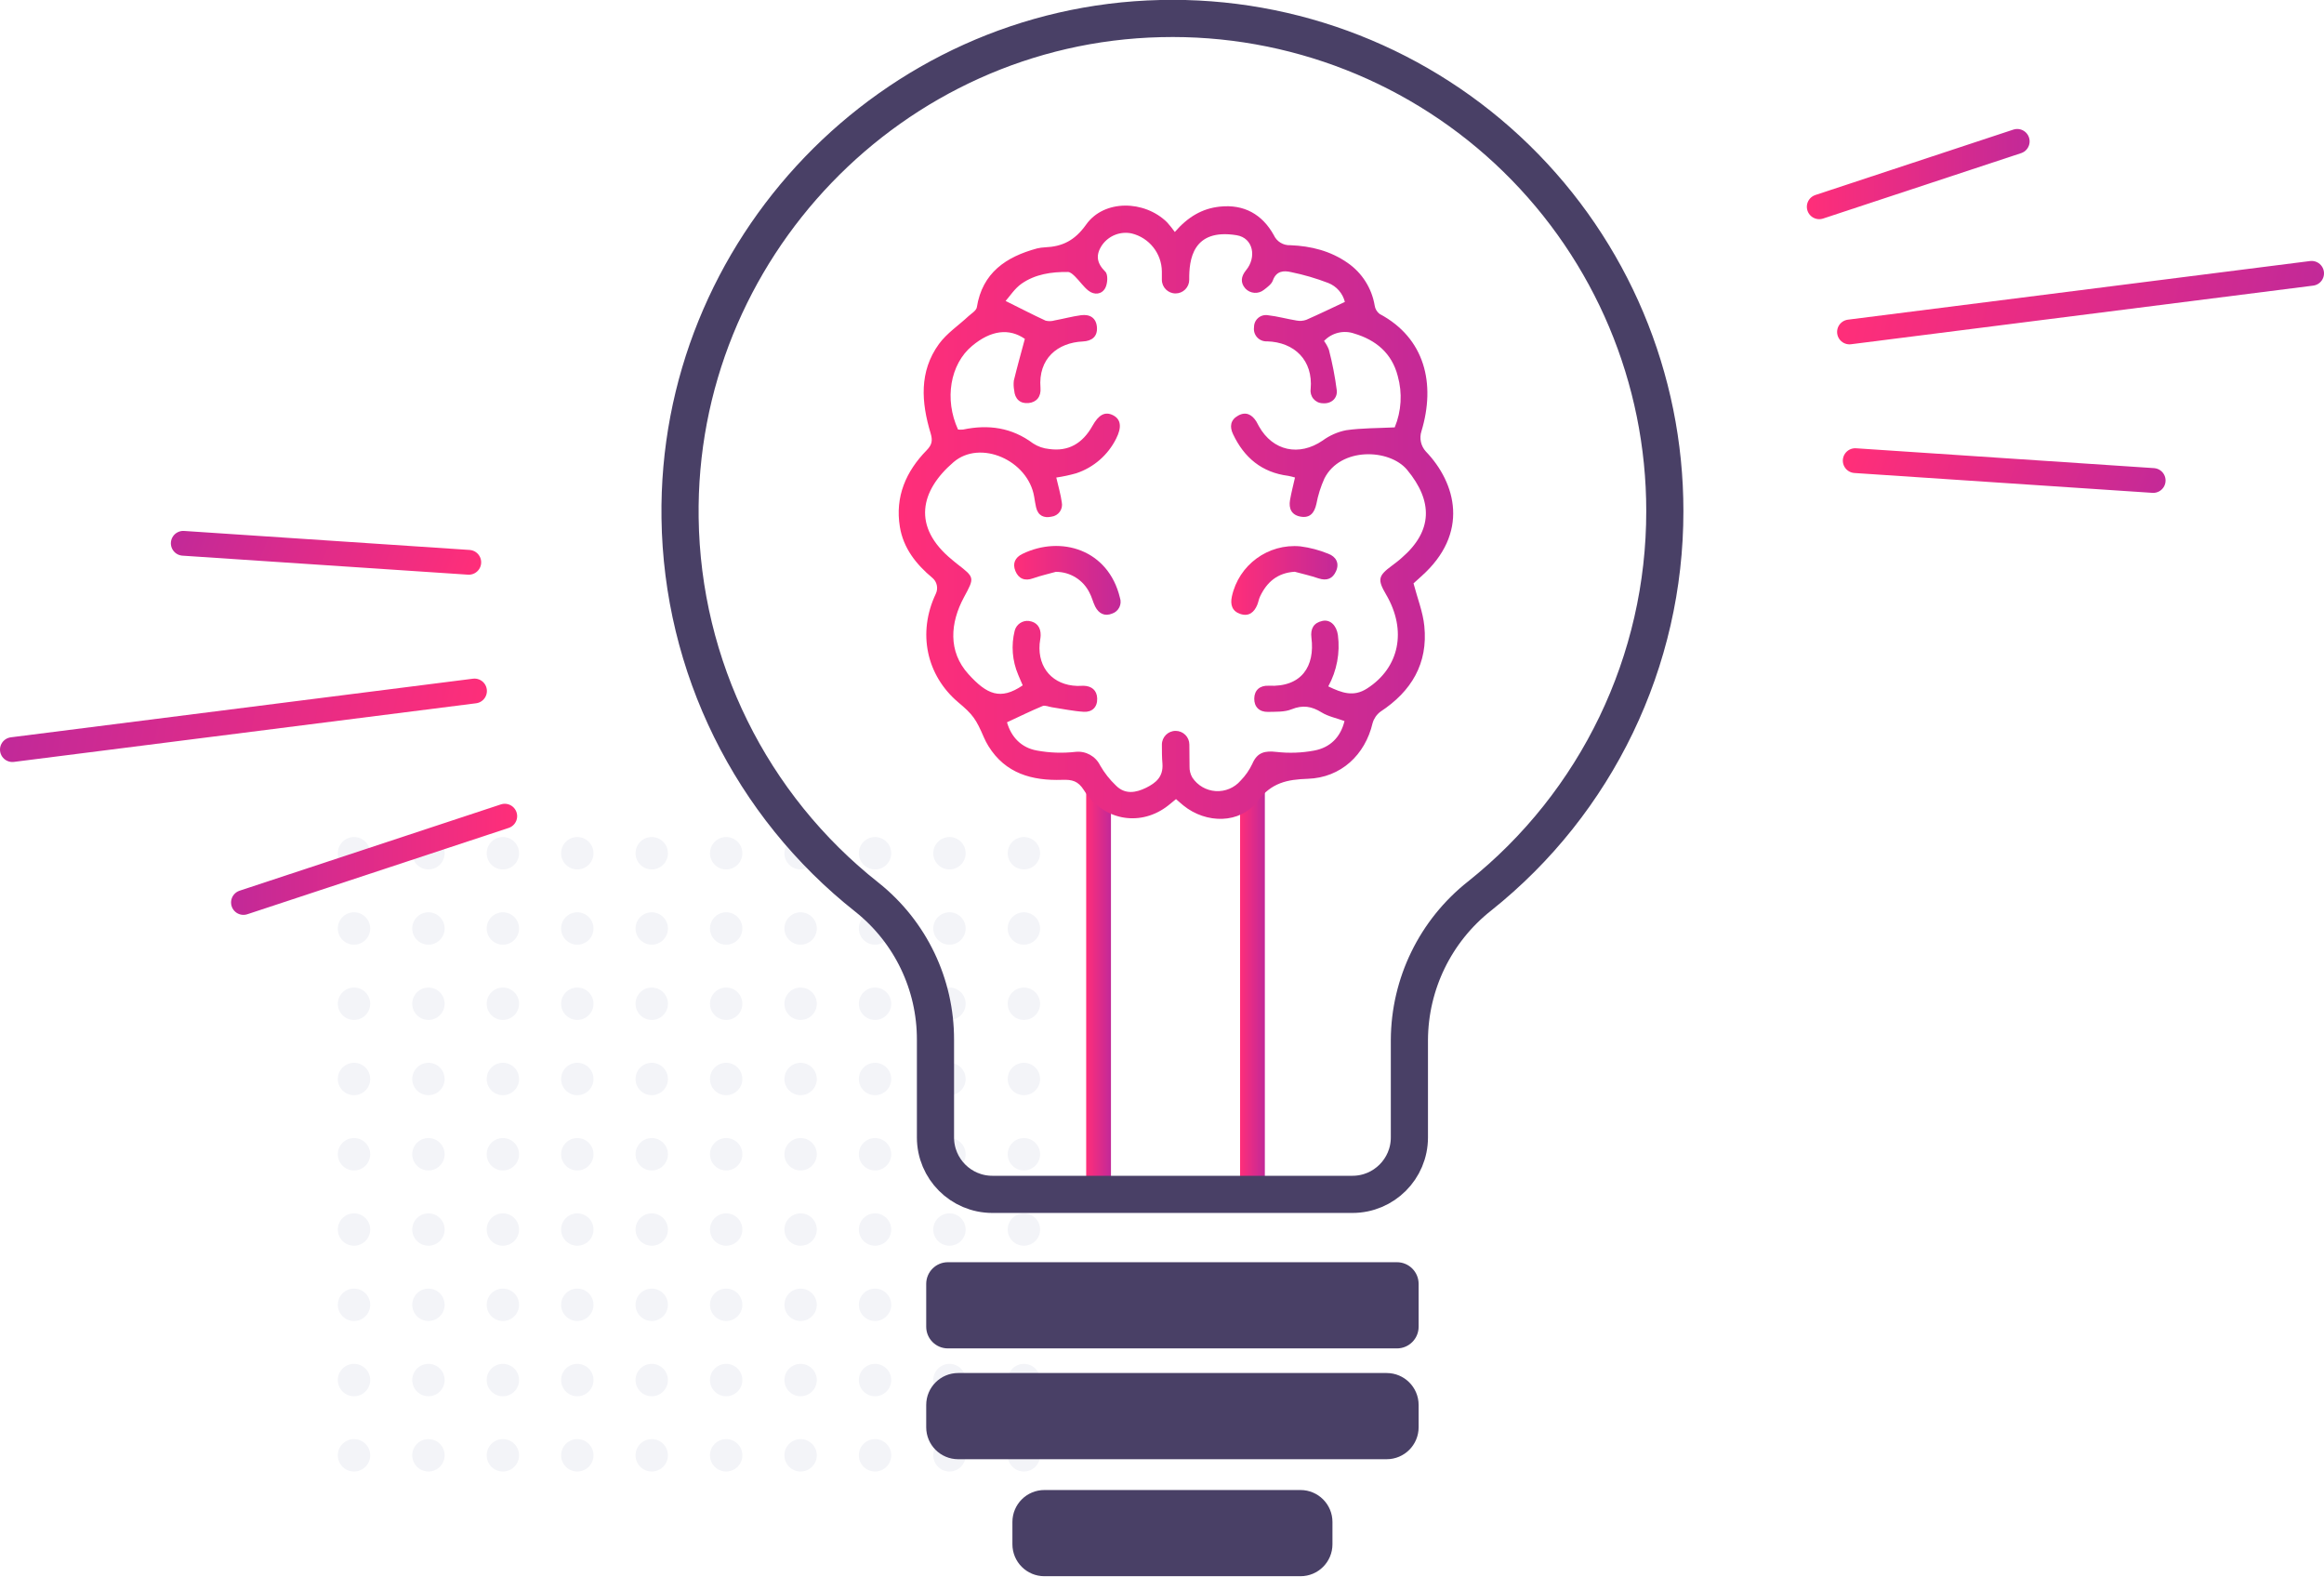
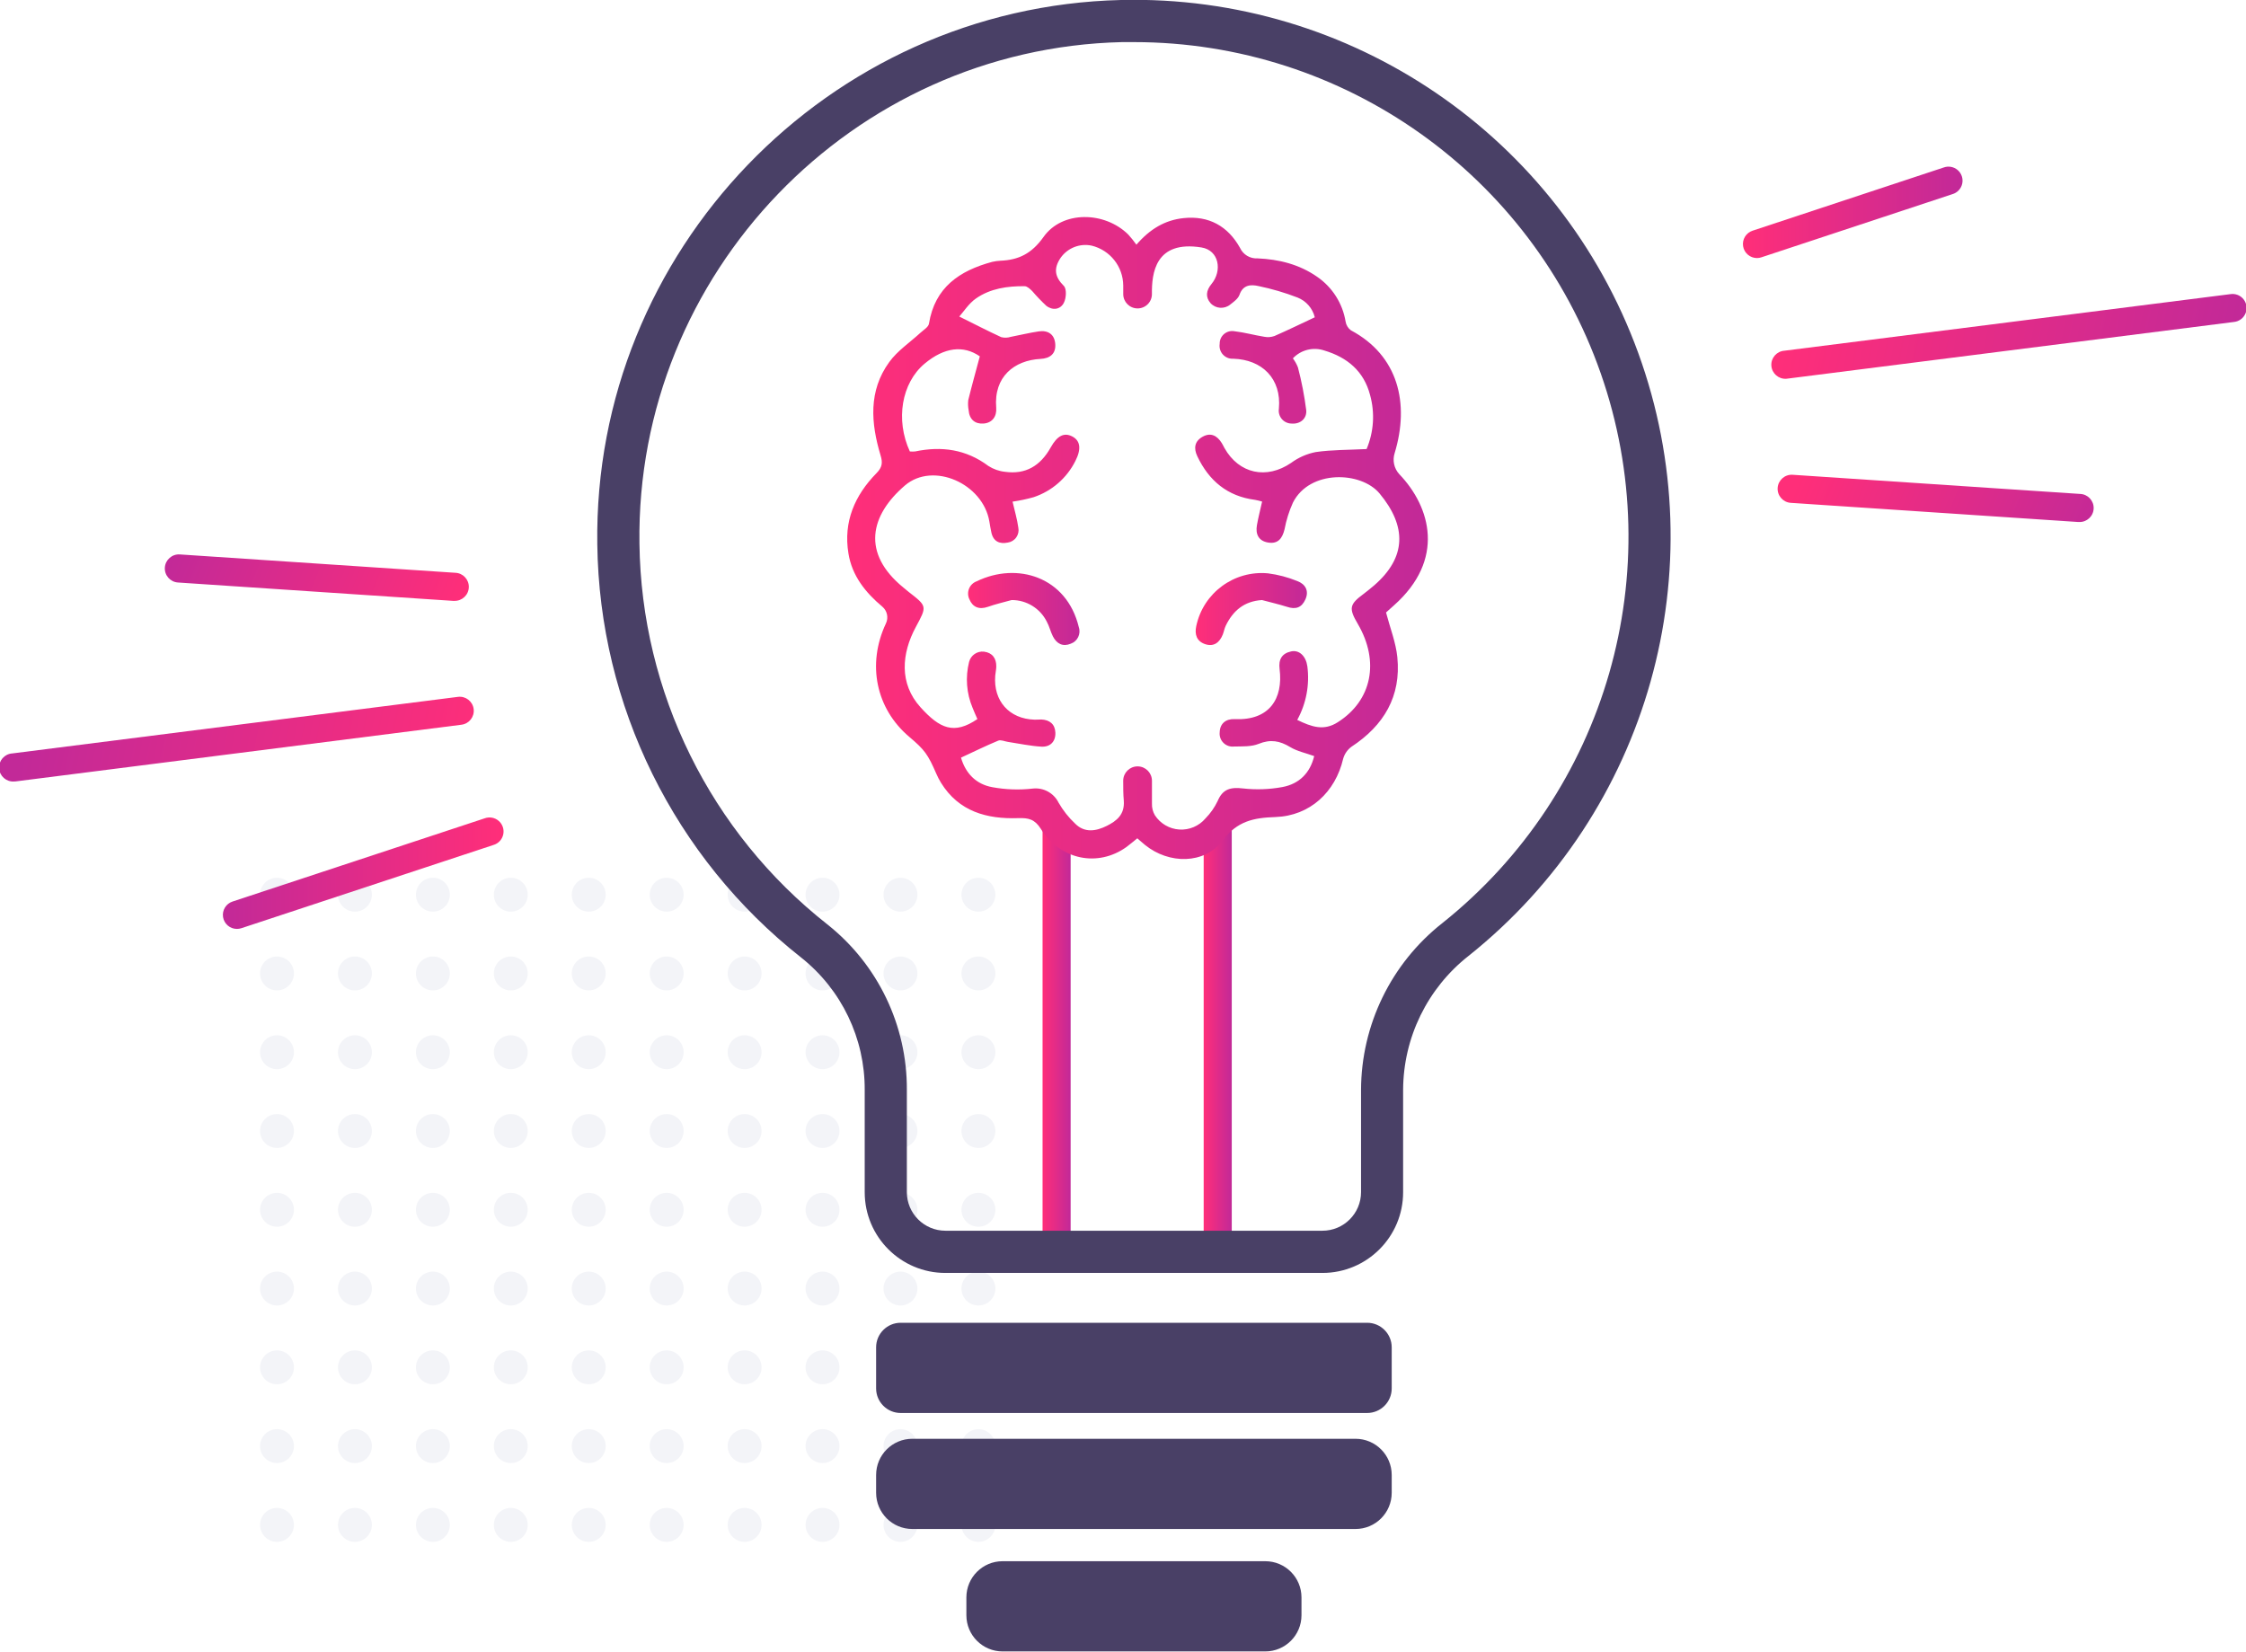
- <svg xmlns="http://www.w3.org/2000/svg" xmlns:xlink="http://www.w3.org/1999/xlink" viewBox="0 0 750.61 508.96">
+ <svg xmlns="http://www.w3.org/2000/svg" xmlns:xlink="http://www.w3.org/1999/xlink" viewBox="0 0 640 470.62">
  <defs>
-     <style>.cls-1{fill:#f3f4f8;}.cls-2{fill:#494066;}.cls-10,.cls-11,.cls-12,.cls-13,.cls-14,.cls-3,.cls-4,.cls-8,.cls-9{fill:none;stroke-miterlimit:10;}.cls-10,.cls-11,.cls-12,.cls-13,.cls-14,.cls-3,.cls-4,.cls-9{stroke-width:8px;}.cls-3{stroke:url(#Degradado_sin_nombre_36);}.cls-4{stroke:url(#Degradado_sin_nombre_36-2);}.cls-5{fill:url(#Degradado_sin_nombre_36-3);}.cls-6{fill:url(#Degradado_sin_nombre_36-4);}.cls-7{fill:url(#Degradado_sin_nombre_36-5);}.cls-8{stroke:#494066;stroke-width:12px;}.cls-10,.cls-11,.cls-12,.cls-13,.cls-14,.cls-9{stroke-linecap:round;}.cls-9{stroke:url(#Degradado_sin_nombre_36-6);}.cls-10{stroke:url(#Degradado_sin_nombre_36-7);}.cls-11{stroke:url(#Degradado_sin_nombre_36-8);}.cls-12{stroke:url(#Degradado_sin_nombre_36-9);}.cls-13{stroke:url(#Degradado_sin_nombre_36-10);}.cls-14{stroke:url(#Degradado_sin_nombre_36-11);}</style>
-     <linearGradient id="Degradado_sin_nombre_36" x1="350.82" y1="320.1" x2="358.82" y2="320.1" gradientUnits="userSpaceOnUse">
+     <style>.cls-1{fill:url(#Degradado_sin_nombre_36);}.cls-2{fill:#f3f4f8;}.cls-3{fill:#494066;}.cls-4{fill:url(#Degradado_sin_nombre_36-2);}.cls-5{fill:url(#Degradado_sin_nombre_36-3);}.cls-6{fill:url(#Degradado_sin_nombre_36-4);}.cls-7{fill:url(#Degradado_sin_nombre_36-5);}.cls-8{fill:url(#Degradado_sin_nombre_36-6);}.cls-9{fill:url(#Degradado_sin_nombre_36-7);}.cls-10{fill:url(#Degradado_sin_nombre_36-8);}.cls-11{fill:url(#Degradado_sin_nombre_36-9);}.cls-12{fill:url(#Degradado_sin_nombre_36-10);}.cls-13{fill:url(#Degradado_sin_nombre_36-11);}</style>
+     <linearGradient id="Degradado_sin_nombre_36" x1="496.66" y1="60.55" x2="559.09" y2="60.55" gradientUnits="userSpaceOnUse">
      <stop offset="0" stop-color="#ff2e79" />
      <stop offset="1" stop-color="#c22998" />
    </linearGradient>
-     <linearGradient id="Degradado_sin_nombre_36-2" x1="400.52" y1="320.1" x2="408.52" y2="320.1" xlink:href="#Degradado_sin_nombre_36" />
-     <linearGradient id="Degradado_sin_nombre_36-3" x1="290.23" y1="165.41" x2="469.35" y2="165.41" xlink:href="#Degradado_sin_nombre_36" />
-     <linearGradient id="Degradado_sin_nombre_36-4" x1="327.52" y1="187.4" x2="361.84" y2="187.4" xlink:href="#Degradado_sin_nombre_36" />
-     <linearGradient id="Degradado_sin_nombre_36-5" x1="397.69" y1="187.41" x2="432" y2="187.41" xlink:href="#Degradado_sin_nombre_36" />
-     <linearGradient id="Degradado_sin_nombre_36-6" x1="583.58" y1="56.21" x2="655.53" y2="56.21" xlink:href="#Degradado_sin_nombre_36" />
-     <linearGradient id="Degradado_sin_nombre_36-7" x1="610.67" y1="133.25" x2="761.53" y2="133.25" gradientTransform="translate(24.11 -164.49) rotate(11.04)" xlink:href="#Degradado_sin_nombre_36" />
-     <linearGradient id="Degradado_sin_nombre_36-8" x1="654.51" y1="224.94" x2="754.1" y2="224.94" gradientTransform="matrix(0.93, 0.38, -0.38, 0.93, 79.28, -321.31)" xlink:href="#Degradado_sin_nombre_36" />
-     <linearGradient id="Degradado_sin_nombre_36-9" x1="1555.58" y1="-151.56" x2="1647.98" y2="-151.56" gradientTransform="translate(1722.61 125.92) rotate(180)" xlink:href="#Degradado_sin_nombre_36" />
-     <linearGradient id="Degradado_sin_nombre_36-10" x1="1525.51" y1="-253.55" x2="1676.38" y2="-253.55" gradientTransform="matrix(-0.98, -0.19, 0.19, -0.98, 1698.5, 290.4)" xlink:href="#Degradado_sin_nombre_36" />
-     <linearGradient id="Degradado_sin_nombre_36-11" x1="1478.32" y1="-329.31" x2="1574.08" y2="-329.31" gradientTransform="translate(1643.33 447.22) rotate(-157.91)" xlink:href="#Degradado_sin_nombre_36" />
+     <linearGradient id="Degradado_sin_nombre_36-2" x1="297.08" y1="296.16" x2="305.08" y2="296.16" xlink:href="#Degradado_sin_nombre_36" />
+     <linearGradient id="Degradado_sin_nombre_36-3" x1="342.99" y1="296.16" x2="350.99" y2="296.16" xlink:href="#Degradado_sin_nombre_36" />
+     <linearGradient id="Degradado_sin_nombre_36-4" x1="241.41" y1="153.26" x2="406.88" y2="153.26" xlink:href="#Degradado_sin_nombre_36" />
+     <linearGradient id="Degradado_sin_nombre_36-5" x1="275.86" y1="173.58" x2="307.56" y2="173.58" xlink:href="#Degradado_sin_nombre_36" />
+     <linearGradient id="Degradado_sin_nombre_36-6" x1="340.68" y1="173.58" x2="372.38" y2="173.58" xlink:href="#Degradado_sin_nombre_36" />
+     <linearGradient id="Degradado_sin_nombre_36-7" x1="784.49" y1="94.45" x2="914.08" y2="94.45" gradientTransform="translate(-242.97 -159.51) rotate(11.04)" xlink:href="#Degradado_sin_nombre_36" />
+     <linearGradient id="Degradado_sin_nombre_36-8" x1="1075.61" y1="90.68" x2="1161.56" y2="90.68" gradientTransform="matrix(0.93, 0.38, -0.38, 0.93, -450.9, -362.6)" xlink:href="#Degradado_sin_nombre_36" />
+     <linearGradient id="Degradado_sin_nombre_36-9" x1="1260.66" y1="-2880.77" x2="1340.49" y2="-2880.77" gradientTransform="translate(1404 -2631.91) rotate(180)" xlink:href="#Degradado_sin_nombre_36" />
+     <linearGradient id="Degradado_sin_nombre_36-10" x1="971.47" y1="-2935.93" x2="1101.06" y2="-2935.93" gradientTransform="matrix(-0.98, -0.19, 0.19, -0.98, 1646.97, -2472.41)" xlink:href="#Degradado_sin_nombre_36" />
+     <linearGradient id="Degradado_sin_nombre_36-11" x1="678.65" y1="-2918.86" x2="761.34" y2="-2918.86" gradientTransform="translate(1854.9 -2269.31) rotate(-157.91)" xlink:href="#Degradado_sin_nombre_36" />
  </defs>
  <g id="Capa_2" data-name="Capa 2">
    <g id="Capa_1-2" data-name="Capa 1">
-       <circle class="cls-1" cx="114.34" cy="275.51" r="5.23" />
-       <circle class="cls-1" cx="138.38" cy="275.51" r="5.23" />
-       <circle class="cls-1" cx="162.42" cy="275.51" r="5.23" />
-       <circle class="cls-1" cx="186.46" cy="275.51" r="5.23" />
-       <circle class="cls-1" cx="210.5" cy="275.51" r="5.23" />
-       <circle class="cls-1" cx="234.54" cy="275.51" r="5.23" />
-       <circle class="cls-1" cx="258.58" cy="275.51" r="5.23" />
-       <circle class="cls-1" cx="282.62" cy="275.51" r="5.23" />
-       <circle class="cls-1" cx="306.66" cy="275.51" r="5.23" />
-       <circle class="cls-1" cx="330.7" cy="275.51" r="5.23" />
-       <circle class="cls-1" cx="114.34" cy="299.81" r="5.23" />
-       <circle class="cls-1" cx="138.38" cy="299.81" r="5.23" />
-       <circle class="cls-1" cx="162.42" cy="299.81" r="5.23" />
-       <circle class="cls-1" cx="186.46" cy="299.81" r="5.23" />
-       <circle class="cls-1" cx="210.5" cy="299.81" r="5.23" />
-       <circle class="cls-1" cx="234.54" cy="299.81" r="5.23" />
-       <circle class="cls-1" cx="258.58" cy="299.81" r="5.23" />
-       <circle class="cls-1" cx="282.62" cy="299.81" r="5.23" />
-       <circle class="cls-1" cx="306.66" cy="299.81" r="5.23" />
-       <circle class="cls-1" cx="330.7" cy="299.81" r="5.23" />
-       <circle class="cls-1" cx="114.34" cy="324.11" r="5.23" />
-       <circle class="cls-1" cx="138.38" cy="324.11" r="5.23" />
-       <circle class="cls-1" cx="162.42" cy="324.11" r="5.23" />
-       <circle class="cls-1" cx="186.46" cy="324.11" r="5.23" />
-       <circle class="cls-1" cx="210.5" cy="324.11" r="5.23" />
-       <circle class="cls-1" cx="234.54" cy="324.11" r="5.23" />
-       <circle class="cls-1" cx="258.58" cy="324.11" r="5.23" />
-       <circle class="cls-1" cx="282.62" cy="324.11" r="5.23" />
-       <circle class="cls-1" cx="306.66" cy="324.11" r="5.23" />
-       <circle class="cls-1" cx="330.7" cy="324.11" r="5.23" />
-       <circle class="cls-1" cx="114.34" cy="348.41" r="5.23" />
-       <circle class="cls-1" cx="138.38" cy="348.41" r="5.23" />
-       <circle class="cls-1" cx="162.42" cy="348.41" r="5.23" />
-       <circle class="cls-1" cx="186.46" cy="348.41" r="5.23" />
-       <circle class="cls-1" cx="210.5" cy="348.41" r="5.23" />
-       <circle class="cls-1" cx="234.54" cy="348.41" r="5.23" />
-       <circle class="cls-1" cx="258.58" cy="348.41" r="5.23" />
-       <circle class="cls-1" cx="282.62" cy="348.41" r="5.23" />
-       <circle class="cls-1" cx="306.66" cy="348.41" r="5.23" />
-       <circle class="cls-1" cx="330.7" cy="348.41" r="5.23" />
-       <circle class="cls-1" cx="114.34" cy="372.71" r="5.23" />
-       <circle class="cls-1" cx="138.38" cy="372.71" r="5.23" />
-       <circle class="cls-1" cx="162.42" cy="372.71" r="5.23" />
-       <circle class="cls-1" cx="186.46" cy="372.71" r="5.23" />
-       <circle class="cls-1" cx="210.5" cy="372.71" r="5.23" />
-       <circle class="cls-1" cx="234.54" cy="372.71" r="5.23" />
-       <circle class="cls-1" cx="258.58" cy="372.71" r="5.23" />
-       <circle class="cls-1" cx="282.62" cy="372.71" r="5.23" />
-       <circle class="cls-1" cx="306.66" cy="372.71" r="5.23" />
-       <circle class="cls-1" cx="330.7" cy="372.71" r="5.23" />
-       <circle class="cls-1" cx="114.34" cy="397.02" r="5.23" />
-       <circle class="cls-1" cx="138.38" cy="397.02" r="5.23" />
-       <circle class="cls-1" cx="162.42" cy="397.02" r="5.23" />
-       <circle class="cls-1" cx="186.46" cy="397.02" r="5.23" />
-       <circle class="cls-1" cx="210.5" cy="397.02" r="5.23" />
-       <circle class="cls-1" cx="234.54" cy="397.02" r="5.23" />
-       <circle class="cls-1" cx="258.58" cy="397.02" r="5.23" />
-       <circle class="cls-1" cx="282.62" cy="397.02" r="5.23" />
-       <circle class="cls-1" cx="306.66" cy="397.02" r="5.23" />
-       <circle class="cls-1" cx="330.7" cy="397.02" r="5.23" />
-       <circle class="cls-1" cx="114.34" cy="421.32" r="5.23" />
-       <circle class="cls-1" cx="138.38" cy="421.32" r="5.23" />
-       <circle class="cls-1" cx="162.42" cy="421.32" r="5.23" />
-       <circle class="cls-1" cx="186.46" cy="421.32" r="5.23" />
-       <circle class="cls-1" cx="210.5" cy="421.32" r="5.23" />
-       <circle class="cls-1" cx="234.54" cy="421.32" r="5.23" />
-       <circle class="cls-1" cx="258.58" cy="421.32" r="5.23" />
-       <circle class="cls-1" cx="282.62" cy="421.32" r="5.23" />
-       <circle class="cls-1" cx="306.66" cy="421.32" r="5.23" />
-       <circle class="cls-1" cx="330.7" cy="421.32" r="5.23" />
-       <circle class="cls-1" cx="114.34" cy="445.62" r="5.23" />
-       <circle class="cls-1" cx="138.38" cy="445.62" r="5.23" />
-       <circle class="cls-1" cx="162.42" cy="445.62" r="5.23" />
-       <circle class="cls-1" cx="186.46" cy="445.62" r="5.23" />
-       <circle class="cls-1" cx="210.5" cy="445.62" r="5.23" />
-       <circle class="cls-1" cx="234.54" cy="445.62" r="5.23" />
-       <circle class="cls-1" cx="258.58" cy="445.62" r="5.23" />
-       <circle class="cls-1" cx="282.62" cy="445.62" r="5.23" />
-       <circle class="cls-1" cx="306.66" cy="445.62" r="5.23" />
-       <circle class="cls-1" cx="330.7" cy="445.62" r="5.23" />
-       <circle class="cls-1" cx="114.34" cy="469.92" r="5.23" />
-       <circle class="cls-1" cx="138.38" cy="469.92" r="5.23" />
-       <circle class="cls-1" cx="162.42" cy="469.92" r="5.23" />
-       <circle class="cls-1" cx="186.46" cy="469.92" r="5.23" />
-       <circle class="cls-1" cx="210.5" cy="469.92" r="5.23" />
-       <circle class="cls-1" cx="234.54" cy="469.92" r="5.23" />
-       <circle class="cls-1" cx="258.58" cy="469.92" r="5.23" />
-       <circle class="cls-1" cx="282.62" cy="469.92" r="5.23" />
-       <circle class="cls-1" cx="306.66" cy="469.92" r="5.23" />
-       <circle class="cls-1" cx="330.7" cy="469.92" r="5.23" />
-       <rect class="cls-2" x="299.15" y="407.57" width="159.04" height="27.83" rx="7" />
-       <rect class="cls-2" x="299.15" y="443.35" width="159.04" height="27.83" rx="10.32" />
-       <rect class="cls-2" x="326.99" y="481.13" width="103.37" height="27.83" rx="10.32" />
-       <line class="cls-3" x1="354.82" y1="254.5" x2="354.82" y2="385.7" />
-       <line class="cls-4" x1="404.52" y1="254.5" x2="404.52" y2="385.7" />
-       <path class="cls-5" d="M460.52,145.78a6.66,6.66,0,0,1-1.42-6.54c4.64-15.32,1.14-30.08-13.52-37.88A4.15,4.15,0,0,1,444,98.68a20.9,20.9,0,0,0-8.76-13.81c-5.53-3.86-11.82-5.43-18.46-5.69a5.58,5.58,0,0,1-5.38-3.29c-3.73-6.68-9.6-10-17.43-9.17-5.7.6-10.32,3.33-14.52,8.19a35.77,35.77,0,0,0-2.53-3.15c-7.28-7.16-20.33-7.41-26.12.76-3.68,5.19-7.71,7.1-13.27,7.34a14,14,0,0,0-2.59.36c-10,2.71-17.66,7.83-19.44,19-.17,1.07-1.72,2-2.68,2.86-3.21,3-7,5.5-9.56,9-6.46,8.91-5.69,18.88-2.69,28.81.68,2.28.51,3.67-1.26,5.48-6.7,6.84-10.26,15-8.67,24.74,1.12,6.89,5.28,12.14,10.49,16.47a4.3,4.3,0,0,1,1.12,5.15c-6,12.63-3,26.35,7.19,35,4.78,4,5.76,5.39,8.34,11.37a22.35,22.35,0,0,0,1.45,2.79c5.51,8.92,14.18,11.24,23.84,10.92,3.18-.11,5.11.33,7,3.31,6.06,9.6,17.57,11.85,26.4,5.6,1.13-.8,2.17-1.74,3.36-2.69.85.73,1.6,1.43,2.4,2.07,7.32,5.93,18.28,6,23.9-1.4,4.55-6,9.61-7,16.29-7.23,10.66-.36,18.5-7.7,20.91-18a7,7,0,0,1,2.52-3.66c10-6.56,15.41-15.55,14.18-27.66-.45-4.54-2.22-8.94-3.49-13.78.52-.47,1.46-1.34,2.41-2.18C474.78,172.19,470.26,155.93,460.52,145.78Zm-7.75,34.31c-1,.92-2.16,1.78-3.28,2.62-4.39,3.25-4.63,4.45-1.81,9.26,6.82,11.64,4.28,23.65-6.13,30.34-4.36,2.81-8.12,1.46-12.54-.68a27.14,27.14,0,0,0,3.11-16.56c-.44-3.13-2.5-5.13-5-4.58-2.86.62-3.92,2.53-3.55,5.46,1.16,9.15-3.15,16-13.84,15.47-2.8-.12-4.58,1.42-4.63,4.12s1.64,4.39,4.44,4.33c2.55-.07,5.31.09,7.59-.83,3.62-1.47,6.52-1,9.73,1,2.12,1.31,4.73,1.82,7.39,2.78-1.27,5.26-4.67,8.59-9.8,9.54a40.86,40.86,0,0,1-12.14.44c-3.78-.44-6.25.11-7.84,3.85a19.9,19.9,0,0,1-3.78,5.42,9.8,9.8,0,0,1-15.59-1,6.65,6.65,0,0,1-.9-3.58q-.06-3.53-.06-7.06A4.43,4.43,0,0,0,379.7,236h0a4.43,4.43,0,0,0-4.43,4.42c0,2.07,0,4.14.18,6.21.29,4.23-2.15,6.18-5.26,7.73-3.3,1.63-6.82,2.25-9.74-.69a28.38,28.38,0,0,1-5.13-6.52,7.9,7.9,0,0,0-7.89-4.38,42.41,42.41,0,0,1-12.52-.42c-5.07-.91-8.3-4.35-9.67-9.12,3.93-1.82,7.66-3.66,11.49-5.25.8-.33,2,.24,3,.39,3.44.51,6.86,1.26,10.31,1.47,2.72.16,4.45-1.54,4.33-4.36-.11-2.61-1.77-3.95-4.37-4.05-.7,0-1.4.07-2.1.05-7.79-.24-12.73-5.76-12.12-13.55.07-.93.31-1.85.33-2.78.06-2.59-1.25-4.29-3.78-4.64a4.24,4.24,0,0,0-4.6,3.13,22.39,22.39,0,0,0,1.12,14.22c.46,1.17,1,2.31,1.47,3.44-7.22,4.92-11.6,2.93-17.55-3.64-6.65-7.34-5.86-16.59-1.44-24.78,3.44-6.37,3.54-6.37-2.17-10.77-.56-.42-1.08-.89-1.62-1.33-13.1-10.68-10.28-22.37.43-31.55,8.64-7.41,24.08-.62,26.05,11.17.19,1.14.36,2.3.62,3.43.63,2.73,2.57,3.53,5,3a3.88,3.88,0,0,0,3.3-4.63c-.36-2.62-1.14-5.19-1.78-8a50.09,50.09,0,0,0,6.45-1.38,22.22,22.22,0,0,0,12.88-11.17c1.87-3.67,1.58-6.26-1-7.57s-4.65-.14-6.6,3.35c-3.26,5.85-7.89,8.43-14.06,7.55a11.45,11.45,0,0,1-5.19-1.82c-6.86-5.13-14.42-6.16-22.57-4.46a8.18,8.18,0,0,1-1.64,0c-4.49-9.75-2.56-21.11,4.53-27,6.11-5.12,12-5.77,17.05-2.28-1.24,4.63-2.47,9-3.56,13.48a10.29,10.29,0,0,0,.11,3.12c.22,2.83,1.94,4.37,4.6,4.13s4.13-2.11,3.9-4.89c-.78-9.51,5.55-14.63,13.69-15,2.86-.14,4.75-1.54,4.54-4.57s-2.28-4.29-5.12-3.91-5.68,1.16-8.53,1.68a5.5,5.5,0,0,1-2.92.08c-4.12-1.89-8.14-4-12.93-6.36,1.37-1.53,2.92-4,5.13-5.56,4.43-3.1,9.69-3.86,15-3.8.8,0,1.69.86,2.35,1.51,1.48,1.46,2.66,3.25,4.27,4.52,1.94,1.53,4.36,1.2,5.45-.87.76-1.43.94-4.35,0-5.26-2.85-2.84-3.16-5.46-1-8.64a9.33,9.33,0,0,1,9.53-3.7,12.79,12.79,0,0,1,9.74,12.29v2.66a4.42,4.42,0,0,0,4.42,4.42h0a4.41,4.41,0,0,0,4.42-4.44c-.07-6.3,1-16.67,15.29-14.36,5.45.88,6.51,7.17,3.06,11.31-1.64,2-1.88,4-.24,5.88a4.42,4.42,0,0,0,6.05.42c1.09-.85,2.43-1.81,2.85-3,1.12-3.12,3.49-3.25,5.91-2.69a75.58,75.58,0,0,1,12,3.51,8.88,8.88,0,0,1,5.35,6.11c-4.42,2.07-8.4,4-12.46,5.78a6,6,0,0,1-3.15.23c-3.08-.5-6.12-1.36-9.22-1.71a3.85,3.85,0,0,0-4.51,3.85,4,4,0,0,0,4.19,4.58c8.85.25,14.93,6.11,14.1,15.41a4,4,0,0,0,3.85,4.58c2.8.26,4.82-1.59,4.59-4.12a105.15,105.15,0,0,0-2.56-13.19,12,12,0,0,0-1.56-2.8,9.26,9.26,0,0,1,9.75-2.4c7,2.09,12.15,6.32,14.06,13.73A25.45,25.45,0,0,1,450.47,138c-5.6.28-10.7.2-15.7.92a19.09,19.09,0,0,0-7.59,3.34c-7.57,5.17-16.06,3.39-20.55-4.58-.29-.51-.52-1-.83-1.54-1.42-2.28-3.38-3.34-5.89-1.95s-2.82,3.57-1.66,6c3.59,7.59,9.31,12.38,17.83,13.46a22.09,22.09,0,0,1,2.18.54c-.57,2.52-1.18,4.86-1.6,7.23-.5,2.83.51,4.93,3.5,5.42s4.37-1.28,5-4.08a36.43,36.43,0,0,1,2.6-8.26c5.18-10.22,21-9.64,26.7-2.81C462.89,161.85,462.75,171.45,452.77,180.09Z" />
-       <path class="cls-6" d="M341,184.65c-2.44.68-4.93,1.24-7.31,2.08-2.72,1-4.72.11-5.73-2.34s-.11-4.38,2.25-5.53c12.47-6.06,27.77-1.41,31.51,14.16a4,4,0,0,1-2.5,5.1c-2.43,1-4.35,0-5.5-2.27-.73-1.45-1.07-3.09-1.85-4.5A12.06,12.06,0,0,0,341,184.65Z" />
-       <path class="cls-7" d="M418.17,184.62c-5.56.35-9,3.32-11.2,8-.4.83-.53,1.78-.88,2.64-1,2.48-2.76,3.88-5.45,3s-3.34-3-2.77-5.63A20.66,20.66,0,0,1,420,176.42a35.85,35.85,0,0,1,9,2.38c2.46.91,3.69,3,2.53,5.6-1.09,2.49-3,3.25-5.73,2.34C423.33,185.89,420.73,185.31,418.17,184.62Z" />
-       <path class="cls-8" d="M537.71,165a159,159,0,0,0-162.88-159c-86.71,2-156.4,74.54-155.18,161.27a158.76,158.76,0,0,0,60.4,122.48,58.59,58.59,0,0,1,22.09,46v31.52a18.38,18.38,0,0,0,18.38,18.39h116.3a18.39,18.39,0,0,0,18.39-18.39V335.79a59.53,59.53,0,0,1,22.64-46.44A158.72,158.72,0,0,0,537.71,165Z" />
-       <line class="cls-9" x1="587.58" y1="66.77" x2="651.53" y2="45.65" />
-       <line class="cls-10" x1="597.35" y1="107.19" x2="746.61" y2="88.26" />
-       <line class="cls-11" x1="599.2" y1="148.74" x2="695.44" y2="155.15" />
-       <line class="cls-12" x1="163.03" y1="263.54" x2="78.63" y2="291.41" />
-       <line class="cls-13" x1="153.26" y1="223.12" x2="4" y2="242.05" />
-       <line class="cls-14" x1="151.41" y1="181.57" x2="59.19" y2="175.43" />
+       <path class="cls-1" d="M500.66,73.54a4,4,0,0,1-1.26-7.8l54.43-18a4,4,0,1,1,2.51,7.59l-54.43,18A3.9,3.9,0,0,1,500.66,73.54Z" />
+       <circle class="cls-2" cx="78.93" cy="254.97" r="4.83" />
+       <circle class="cls-2" cx="101.14" cy="254.97" r="4.83" />
+       <circle class="cls-2" cx="123.35" cy="254.97" r="4.83" />
+       <circle class="cls-2" cx="145.55" cy="254.97" r="4.83" />
+       <circle class="cls-2" cx="167.76" cy="254.97" r="4.83" />
+       <circle class="cls-2" cx="189.97" cy="254.97" r="4.83" />
+       <circle class="cls-2" cx="212.18" cy="254.97" r="4.83" />
+       <circle class="cls-2" cx="234.38" cy="254.97" r="4.83" />
+       <circle class="cls-2" cx="256.59" cy="254.97" r="4.83" />
+       <circle class="cls-2" cx="278.8" cy="254.97" r="4.83" />
+       <circle class="cls-2" cx="78.93" cy="277.41" r="4.83" />
+       <circle class="cls-2" cx="101.14" cy="277.41" r="4.83" />
+       <circle class="cls-2" cx="123.35" cy="277.41" r="4.83" />
+       <circle class="cls-2" cx="145.55" cy="277.41" r="4.83" />
+       <circle class="cls-2" cx="167.76" cy="277.41" r="4.83" />
+       <circle class="cls-2" cx="189.97" cy="277.41" r="4.83" />
+       <circle class="cls-2" cx="212.18" cy="277.41" r="4.83" />
+       <circle class="cls-2" cx="234.38" cy="277.41" r="4.83" />
+       <circle class="cls-2" cx="256.59" cy="277.41" r="4.83" />
+       <circle class="cls-2" cx="278.8" cy="277.41" r="4.83" />
+       <circle class="cls-2" cx="78.93" cy="299.86" r="4.83" />
+       <circle class="cls-2" cx="101.14" cy="299.86" r="4.83" />
+       <circle class="cls-2" cx="123.35" cy="299.86" r="4.83" />
+       <circle class="cls-2" cx="145.55" cy="299.86" r="4.83" />
+       <circle class="cls-2" cx="167.76" cy="299.86" r="4.83" />
+       <circle class="cls-2" cx="189.97" cy="299.86" r="4.83" />
+       <circle class="cls-2" cx="212.18" cy="299.86" r="4.83" />
+       <circle class="cls-2" cx="234.38" cy="299.86" r="4.83" />
+       <circle class="cls-2" cx="256.59" cy="299.86" r="4.83" />
+       <circle class="cls-2" cx="278.8" cy="299.86" r="4.83" />
+       <circle class="cls-2" cx="78.93" cy="322.31" r="4.83" />
+       <circle class="cls-2" cx="101.14" cy="322.31" r="4.83" />
+       <circle class="cls-2" cx="123.35" cy="322.31" r="4.83" />
+       <circle class="cls-2" cx="145.55" cy="322.31" r="4.83" />
+       <circle class="cls-2" cx="167.76" cy="322.31" r="4.83" />
+       <circle class="cls-2" cx="189.97" cy="322.31" r="4.83" />
+       <circle class="cls-2" cx="212.18" cy="322.31" r="4.83" />
+       <circle class="cls-2" cx="234.38" cy="322.31" r="4.83" />
+       <circle class="cls-2" cx="256.59" cy="322.31" r="4.83" />
+       <circle class="cls-2" cx="278.8" cy="322.31" r="4.83" />
+       <circle class="cls-2" cx="78.93" cy="344.76" r="4.83" />
+       <circle class="cls-2" cx="101.14" cy="344.76" r="4.83" />
+       <circle class="cls-2" cx="123.35" cy="344.76" r="4.83" />
+       <circle class="cls-2" cx="145.55" cy="344.76" r="4.83" />
+       <circle class="cls-2" cx="167.76" cy="344.76" r="4.83" />
+       <circle class="cls-2" cx="189.97" cy="344.76" r="4.83" />
+       <circle class="cls-2" cx="212.18" cy="344.76" r="4.83" />
+       <circle class="cls-2" cx="234.38" cy="344.76" r="4.83" />
+       <circle class="cls-2" cx="256.59" cy="344.76" r="4.83" />
+       <circle class="cls-2" cx="278.8" cy="344.76" r="4.83" />
+       <circle class="cls-2" cx="78.93" cy="367.21" r="4.83" />
+       <circle class="cls-2" cx="101.14" cy="367.21" r="4.83" />
+       <circle class="cls-2" cx="123.35" cy="367.21" r="4.83" />
+       <circle class="cls-2" cx="145.55" cy="367.21" r="4.83" />
+       <circle class="cls-2" cx="167.76" cy="367.21" r="4.83" />
+       <circle class="cls-2" cx="189.97" cy="367.21" r="4.83" />
+       <circle class="cls-2" cx="212.18" cy="367.21" r="4.83" />
+       <circle class="cls-2" cx="234.38" cy="367.21" r="4.83" />
+       <circle class="cls-2" cx="256.59" cy="367.21" r="4.83" />
+       <circle class="cls-2" cx="278.8" cy="367.21" r="4.83" />
+       <circle class="cls-2" cx="78.93" cy="389.66" r="4.83" />
+       <circle class="cls-2" cx="101.14" cy="389.66" r="4.83" />
+       <circle class="cls-2" cx="123.35" cy="389.66" r="4.83" />
+       <circle class="cls-2" cx="145.55" cy="389.66" r="4.83" />
+       <circle class="cls-2" cx="167.76" cy="389.66" r="4.83" />
+       <circle class="cls-2" cx="189.97" cy="389.66" r="4.83" />
+       <circle class="cls-2" cx="212.18" cy="389.66" r="4.83" />
+       <circle class="cls-2" cx="234.38" cy="389.66" r="4.83" />
+       <circle class="cls-2" cx="256.59" cy="389.66" r="4.83" />
+       <circle class="cls-2" cx="278.8" cy="389.66" r="4.83" />
+       <circle class="cls-2" cx="78.93" cy="412.11" r="4.83" />
+       <circle class="cls-2" cx="101.14" cy="412.11" r="4.83" />
+       <circle class="cls-2" cx="123.35" cy="412.11" r="4.83" />
+       <circle class="cls-2" cx="145.55" cy="412.11" r="4.83" />
+       <circle class="cls-2" cx="167.76" cy="412.11" r="4.83" />
+       <circle class="cls-2" cx="189.97" cy="412.11" r="4.83" />
+       <circle class="cls-2" cx="212.18" cy="412.11" r="4.83" />
+       <circle class="cls-2" cx="234.38" cy="412.11" r="4.83" />
+       <circle class="cls-2" cx="256.59" cy="412.11" r="4.83" />
+       <circle class="cls-2" cx="278.8" cy="412.11" r="4.83" />
+       <circle class="cls-2" cx="78.93" cy="434.56" r="4.83" />
+       <circle class="cls-2" cx="101.14" cy="434.56" r="4.83" />
+       <circle class="cls-2" cx="123.35" cy="434.56" r="4.83" />
+       <circle class="cls-2" cx="145.55" cy="434.56" r="4.83" />
+       <circle class="cls-2" cx="167.76" cy="434.56" r="4.83" />
+       <circle class="cls-2" cx="189.97" cy="434.56" r="4.83" />
+       <circle class="cls-2" cx="212.18" cy="434.56" r="4.83" />
+       <circle class="cls-2" cx="234.38" cy="434.56" r="4.83" />
+       <circle class="cls-2" cx="256.59" cy="434.56" r="4.83" />
+       <circle class="cls-2" cx="278.8" cy="434.56" r="4.83" />
+       <rect class="cls-3" x="249.65" y="376.96" width="146.92" height="25.71" rx="7" />
+       <rect class="cls-3" x="249.65" y="410.02" width="146.92" height="25.71" rx="10.32" />
+       <rect class="cls-3" x="275.37" y="444.91" width="95.49" height="25.71" rx="10.32" />
+       <rect class="cls-4" x="297.08" y="235.56" width="8" height="121.21" />
+       <rect class="cls-5" x="342.99" y="235.56" width="8" height="121.21" />
+       <path class="cls-6" d="M398.72,135.12a6.11,6.11,0,0,1-1.31-6c4.29-14.16,1.06-27.79-12.49-35a3.85,3.85,0,0,1-1.49-2.47,19.28,19.28,0,0,0-8.09-12.76c-5.1-3.56-10.92-5-17-5.26a5.16,5.16,0,0,1-5-3c-3.45-6.17-8.87-9.24-16.1-8.47-5.27.56-9.54,3.08-13.42,7.57a31.51,31.51,0,0,0-2.34-2.91c-6.72-6.62-18.77-6.85-24.12.7-3.4,4.79-7.12,6.56-12.27,6.78a13.63,13.63,0,0,0-2.38.33c-9.28,2.51-16.32,7.24-18,17.6-.15,1-1.58,1.81-2.47,2.64-3,2.75-6.5,5.08-8.83,8.29-6,8.23-5.25,17.44-2.49,26.61.64,2.11.48,3.4-1.16,5.07-6.19,6.31-9.48,13.86-8,22.85,1,6.37,4.88,11.21,9.69,15.22a4,4,0,0,1,1,4.75c-5.5,11.67-2.8,24.34,6.64,32.32,4.41,3.73,5.32,5,7.71,10.51a20.83,20.83,0,0,0,1.33,2.57c5.1,8.25,13.1,10.39,22,10.09,2.94-.1,4.72.3,6.46,3.06,5.6,8.87,16.24,11,24.39,5.17,1-.74,2-1.6,3.1-2.48.78.67,1.48,1.31,2.22,1.91,6.77,5.48,16.88,5.58,22.08-1.29,4.2-5.57,8.87-6.47,15.05-6.68,9.85-.34,17.09-7.11,19.31-16.63a6.42,6.42,0,0,1,2.34-3.39c9.24-6.06,14.22-14.37,13.09-25.55-.42-4.19-2.05-8.26-3.22-12.73.48-.44,1.35-1.24,2.23-2C411.89,159.52,407.72,144.5,398.72,135.12Zm-7.15,31.7c-1,.85-2,1.65-3,2.42-4.06,3-4.28,4.11-1.67,8.55,6.3,10.75,4,21.85-5.66,28-4,2.6-7.51,1.35-11.59-.63a25,25,0,0,0,2.88-15.29c-.41-2.9-2.32-4.74-4.63-4.23-2.65.57-3.62,2.33-3.28,5,1.07,8.45-2.91,14.75-12.78,14.29-2.59-.11-4.24,1.31-4.29,3.81a3.68,3.68,0,0,0,4.11,4c2.35-.05,4.91.09,7-.76,3.36-1.36,6-.89,9,.93,2,1.2,4.37,1.67,6.82,2.56-1.17,4.86-4.31,7.93-9.05,8.82a38.32,38.32,0,0,1-11.21.4c-3.5-.41-5.78.1-7.24,3.56a18.28,18.28,0,0,1-3.5,5,9,9,0,0,1-14.4-.93,6.16,6.16,0,0,1-.83-3.31c0-2.17,0-4.34,0-6.51a4.1,4.1,0,0,0-4.1-4.1h0a4.09,4.09,0,0,0-4.09,4.08c0,1.92,0,3.83.17,5.74.27,3.9-2,5.71-4.86,7.14-3,1.5-6.31,2.08-9-.64a25.86,25.86,0,0,1-4.74-6,7.29,7.29,0,0,0-7.29-4,39.07,39.07,0,0,1-11.57-.39c-4.67-.83-7.66-4-8.93-8.42,3.63-1.68,7.08-3.38,10.62-4.85.74-.3,1.82.22,2.74.36,3.18.48,6.34,1.17,9.53,1.36,2.51.15,4.1-1.43,4-4-.1-2.41-1.63-3.64-4-3.74-.65,0-1.3.07-1.94.05-7.2-.22-11.76-5.32-11.2-12.52.07-.86.28-1.71.3-2.57.06-2.4-1.15-4-3.49-4.29a3.93,3.93,0,0,0-4.25,2.89,20.72,20.72,0,0,0,1,13.14c.42,1.08.91,2.14,1.36,3.18-6.67,4.54-10.72,2.71-16.21-3.36-6.14-6.78-5.41-15.33-1.33-22.89,3.17-5.89,3.26-5.89-2-9.95-.51-.39-1-.83-1.5-1.24-12.1-9.86-9.49-20.66.4-29.14,8-6.84,22.25-.57,24.06,10.32.18,1.06.34,2.13.58,3.17.58,2.52,2.37,3.26,4.66,2.79a3.58,3.58,0,0,0,3-4.27c-.33-2.43-1.05-4.8-1.64-7.39a46.58,46.58,0,0,0,6-1.27,20.57,20.57,0,0,0,11.9-10.32c1.73-3.39,1.45-5.79-.91-7s-4.28-.13-6.09,3.09c-3,5.4-7.28,7.79-13,7a10.82,10.82,0,0,1-4.8-1.68c-6.34-4.74-13.32-5.7-20.85-4.13a7,7,0,0,1-1.52,0c-4.15-9-2.36-19.51,4.19-25,5.65-4.73,11.09-5.33,15.75-2.1-1.14,4.27-2.28,8.34-3.29,12.45a9.67,9.67,0,0,0,.1,2.88c.2,2.62,1.79,4,4.25,3.82s3.82-2,3.61-4.52c-.73-8.79,5.12-13.51,12.64-13.9,2.65-.14,4.39-1.43,4.19-4.23s-2.1-4-4.72-3.61S290.65,95.49,288,96a4.9,4.9,0,0,1-2.7.08c-3.8-1.75-7.52-3.68-11.95-5.87,1.27-1.42,2.7-3.72,4.74-5.14,4.09-2.87,9-3.56,13.87-3.51.74,0,1.56.79,2.17,1.39a52.23,52.23,0,0,0,4,4.18c1.79,1.41,4,1.11,5-.81.7-1.32.87-4,0-4.85-2.64-2.63-2.92-5-.9-8A8.63,8.63,0,0,1,311.07,70a11.8,11.8,0,0,1,9,11.35v2.46a4.08,4.08,0,0,0,4.08,4.08h0a4.07,4.07,0,0,0,4.09-4.1c-.07-5.83.89-15.4,14.13-13.27,5,.81,6,6.62,2.82,10.45-1.51,1.82-1.74,3.71-.23,5.44a4.1,4.1,0,0,0,5.6.38c1-.79,2.24-1.67,2.63-2.77,1-2.89,3.23-3,5.46-2.49a70.64,70.64,0,0,1,11.06,3.25,8.16,8.16,0,0,1,4.94,5.64c-4.08,1.91-7.76,3.71-11.5,5.34a5.5,5.5,0,0,1-2.91.21c-2.85-.46-5.66-1.25-8.52-1.58A3.56,3.56,0,0,0,347.55,98a3.68,3.68,0,0,0,3.87,4.23c8.17.23,13.79,5.65,13,14.24a3.67,3.67,0,0,0,3.55,4.23c2.59.24,4.46-1.47,4.24-3.81a94.84,94.84,0,0,0-2.36-12.18,10.72,10.72,0,0,0-1.44-2.59,8.56,8.56,0,0,1,9-2.22c6.47,1.94,11.22,5.84,13,12.69a23.47,23.47,0,0,1-1,15.38c-5.17.26-9.89.19-14.5.86a17.49,17.49,0,0,0-7,3.08c-7,4.78-14.84,3.13-19-4.23-.27-.47-.48-1-.77-1.42-1.31-2.11-3.12-3.09-5.44-1.81s-2.6,3.3-1.53,5.56c3.32,7,8.6,11.43,16.47,12.44a17.46,17.46,0,0,1,2,.49c-.52,2.33-1.08,4.49-1.47,6.68-.47,2.62.47,4.56,3.23,5s4-1.18,4.63-3.77a33.55,33.55,0,0,1,2.4-7.63c4.79-9.44,19.42-8.91,24.67-2.6C400.91,150,400.78,158.84,391.57,166.82Z" />
+       <path class="cls-7" d="M288.27,171c-2.26.63-4.56,1.15-6.76,1.93-2.51.88-4.36.1-5.29-2.17a3.72,3.72,0,0,1,2.08-5.1c11.52-5.6,25.65-1.31,29.11,13.07a3.73,3.73,0,0,1-2.32,4.72c-2.24.93-4,0-5.07-2.11-.67-1.33-1-2.84-1.72-4.15A11.13,11.13,0,0,0,288.27,171Z" />
+       <path class="cls-8" d="M359.6,171c-5.13.33-8.28,3.08-10.35,7.37-.36.76-.49,1.64-.81,2.44-.91,2.28-2.55,3.58-5,2.77s-3.09-2.78-2.56-5.19a19.07,19.07,0,0,1,20.44-15,33.15,33.15,0,0,1,8.34,2.2c2.27.84,3.41,2.73,2.34,5.17s-2.81,3-5.3,2.16C364.36,172.18,362,171.65,359.6,171Z" />
+       <path class="cls-3" d="M376.83,362.76H269.4a23,23,0,0,1-23-23V310.65a47.84,47.84,0,0,0-18.12-37.78,152.37,152.37,0,0,1-58.08-117.76C169,71.57,236,2,319.42,0a152.91,152.91,0,0,1,99.06,272.4,48.8,48.8,0,0,0-18.66,38.21v29.12A23,23,0,0,1,376.83,362.76ZM323.14,12c-1.14,0-2.28,0-3.43,0-76.9,1.81-138.58,65.92-137.5,142.9a140.41,140.41,0,0,0,53.53,108.52,59.79,59.79,0,0,1,22.67,47.19v29.12a11,11,0,0,0,11,11H376.83a11,11,0,0,0,11-11V310.65A60.73,60.73,0,0,1,411,263.06,140.91,140.91,0,0,0,323.14,12Z" />
+       <path class="cls-9" d="M509,107.94a4,4,0,0,1-.5-8l127-16.11a4,4,0,1,1,1,7.93l-127,16.12A4.36,4.36,0,0,1,509,107.94Z" />
+       <path class="cls-10" d="M592.46,148.76h-.27l-81.91-5.46a4,4,0,0,1,.53-8l81.91,5.46a4,4,0,0,1-.26,8Z" />
+       <path class="cls-11" d="M67.51,264.72a4,4,0,0,1-1.25-7.8l71.83-23.71a4,4,0,1,1,2.51,7.59L68.77,264.52A4,4,0,0,1,67.51,264.72Z" />
+       <path class="cls-12" d="M4,222.71a4,4,0,0,1-.5-8l127-16.12a4,4,0,0,1,1,7.94L4.5,222.68Z" />
+       <path class="cls-13" d="M129.46,171.24h-.27L50.71,166a4,4,0,1,1,.53-8l78.48,5.23a4,4,0,0,1-.26,8Z" />
    </g>
  </g>
</svg>
